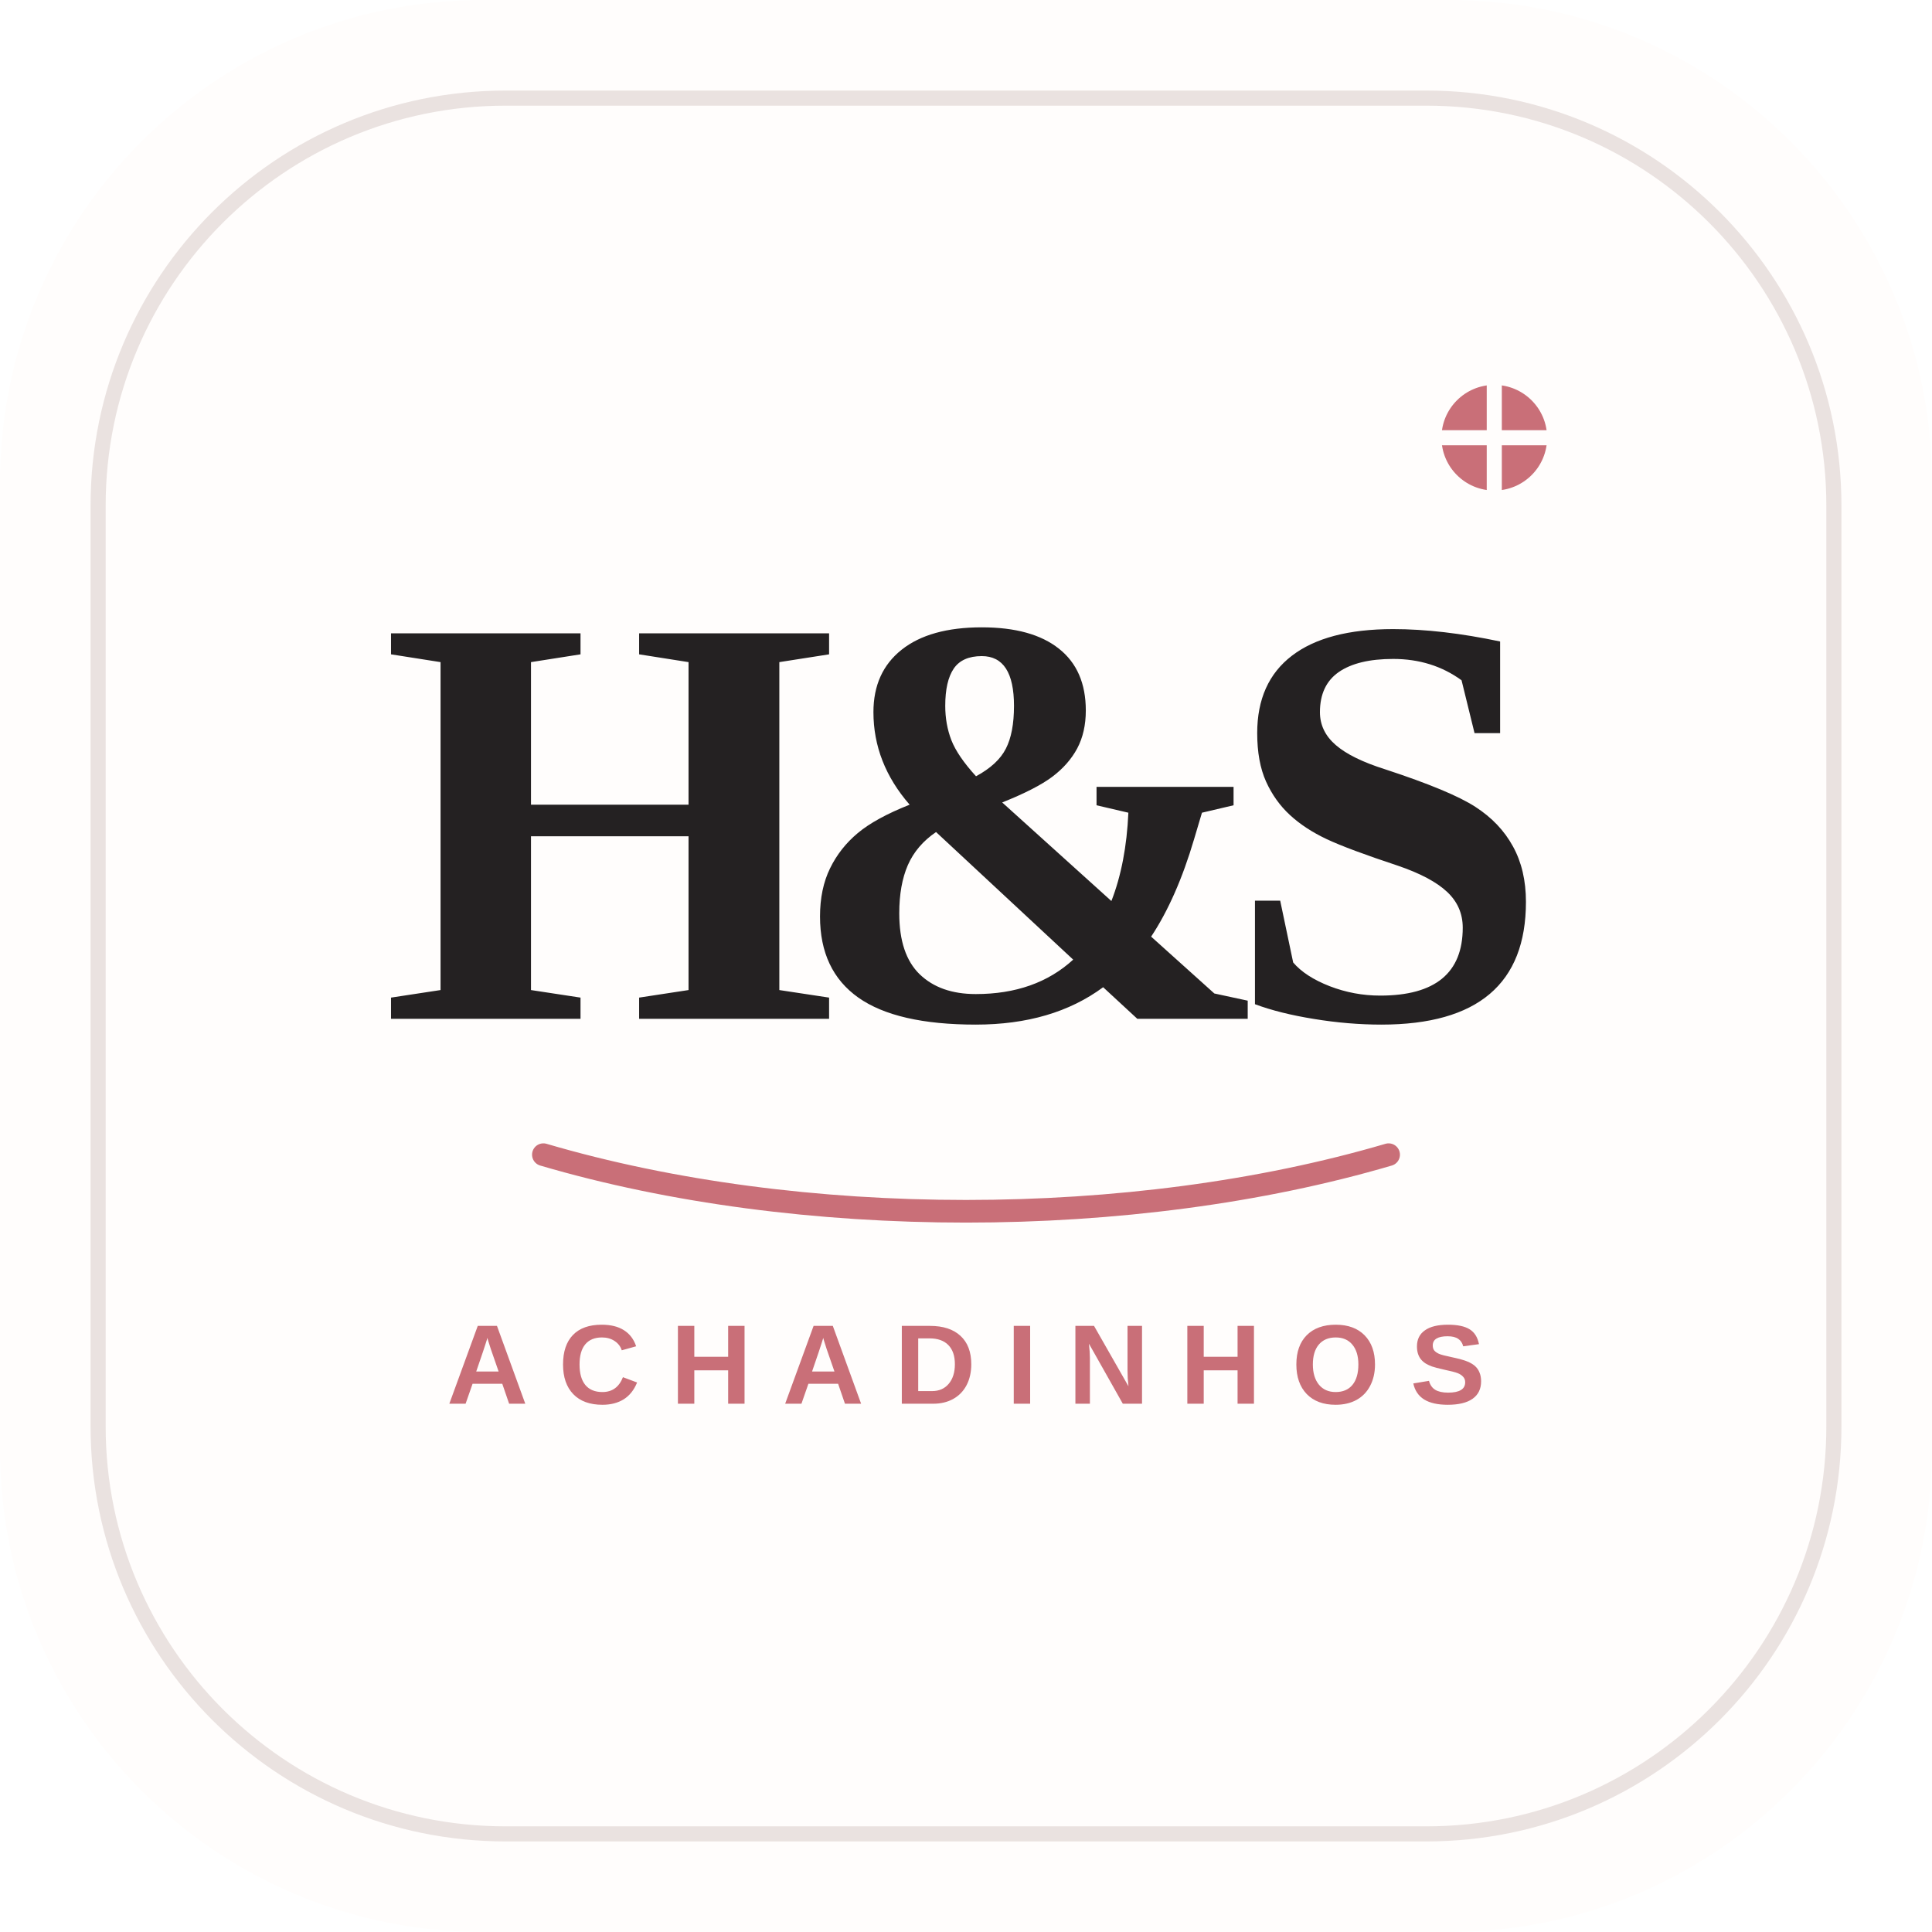
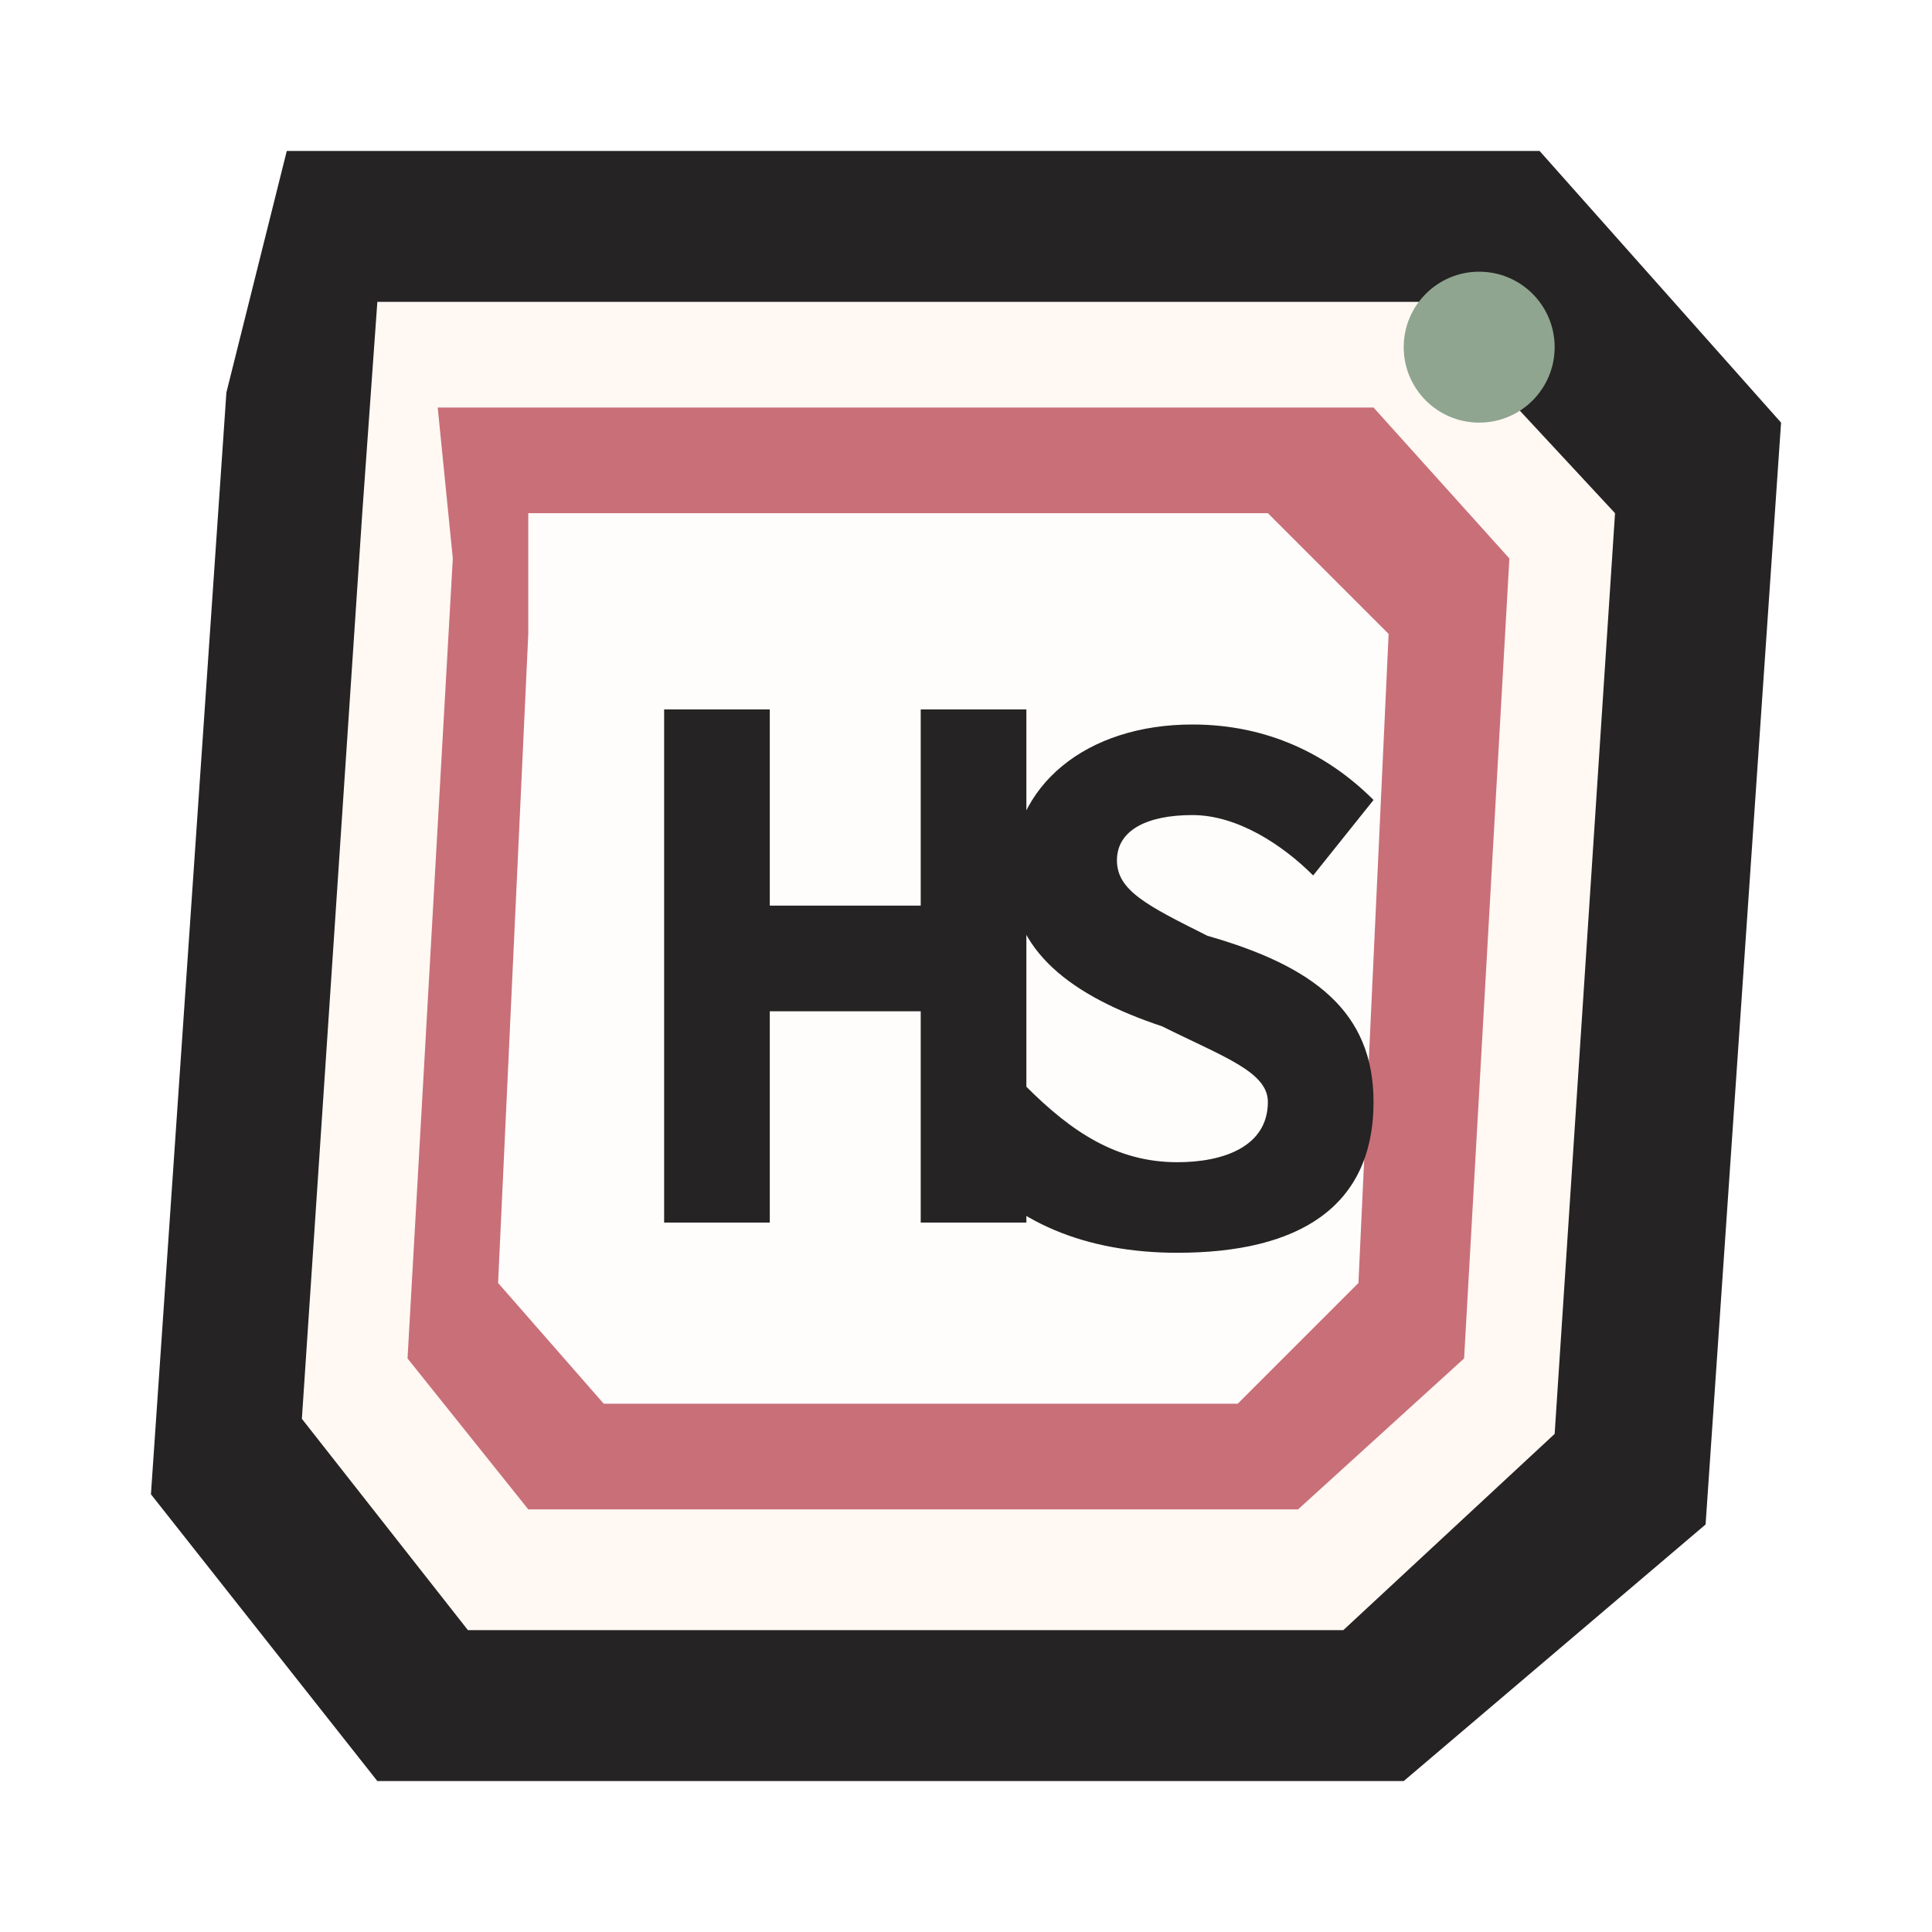
- <svg xmlns="http://www.w3.org/2000/svg" viewBox="0 0 256 256" role="img" aria-labelledby="title desc">
-   <rect width="256" height="256" rx="64" fill="#FFFDFC" />
-   <rect x="13" y="13" width="230" height="230" rx="54" fill="none" stroke="#EAE2E0" stroke-width="2" />
-   <circle cx="198" cy="58" r="7" fill="#C96F78" />
-   <path d="M190 58h16M198 50v16" stroke="#FFFDFC" stroke-width="2" stroke-linecap="round" />
-   <text x="128" y="135" text-anchor="middle" fill="#242122" font-family="Georgia, 'Times New Roman', serif" font-size="78" font-weight="600" letter-spacing="-7">H&amp;S</text>
-   <path d="M72 153c34 10 78 10 112 0" fill="none" stroke="#C96F78" stroke-width="3" stroke-linecap="round" />
-   <text x="128" y="186" text-anchor="middle" fill="#C96F78" font-family="Arial, Helvetica, sans-serif" font-size="15" font-weight="700" letter-spacing="4">ACHADINHOS</text>
+ <svg xmlns="http://www.w3.org/2000/svg" viewBox="0 0 128 128" role="img" aria-labelledby="title desc">
+   <path fill="#252323" d="M19 10h83l16 18-5 73-20 17H25L10 99l5-73z" />
+   <path fill="#FFF8F3" d="M25 20h69l13 14-4 61-14 13H31L20 94l4-60z" />
+   <path fill="#C96F78" d="M29 27h62l9 10-3 53-11 10H35l-8-10 3-53z" />
+   <path fill="#FFFDFC" d="M35 34h49l8 8-2 43-8 8H40l-7-8 2-43z" />
+   <path fill="#252323" d="M44 47h7v13h10V47h7v34h-7V67H51v14h-7zm35 1c5 0 9 2 12 5l-4 5c-2-2-5-4-8-4-3 0-5 1-5 3 0 2 2 3 6 5 7 2 11 5 11 11 0 7-5 10-13 10-6 0-11-2-14-6l4-5c3 3 6 5 10 5 3 0 6-1 6-4 0-2-3-3-7-5-6-2-10-5-10-10 0-6 5-10 12-10z" />
+   <circle cx="98" cy="23" r="5" fill="#8FA58F" />
</svg>
